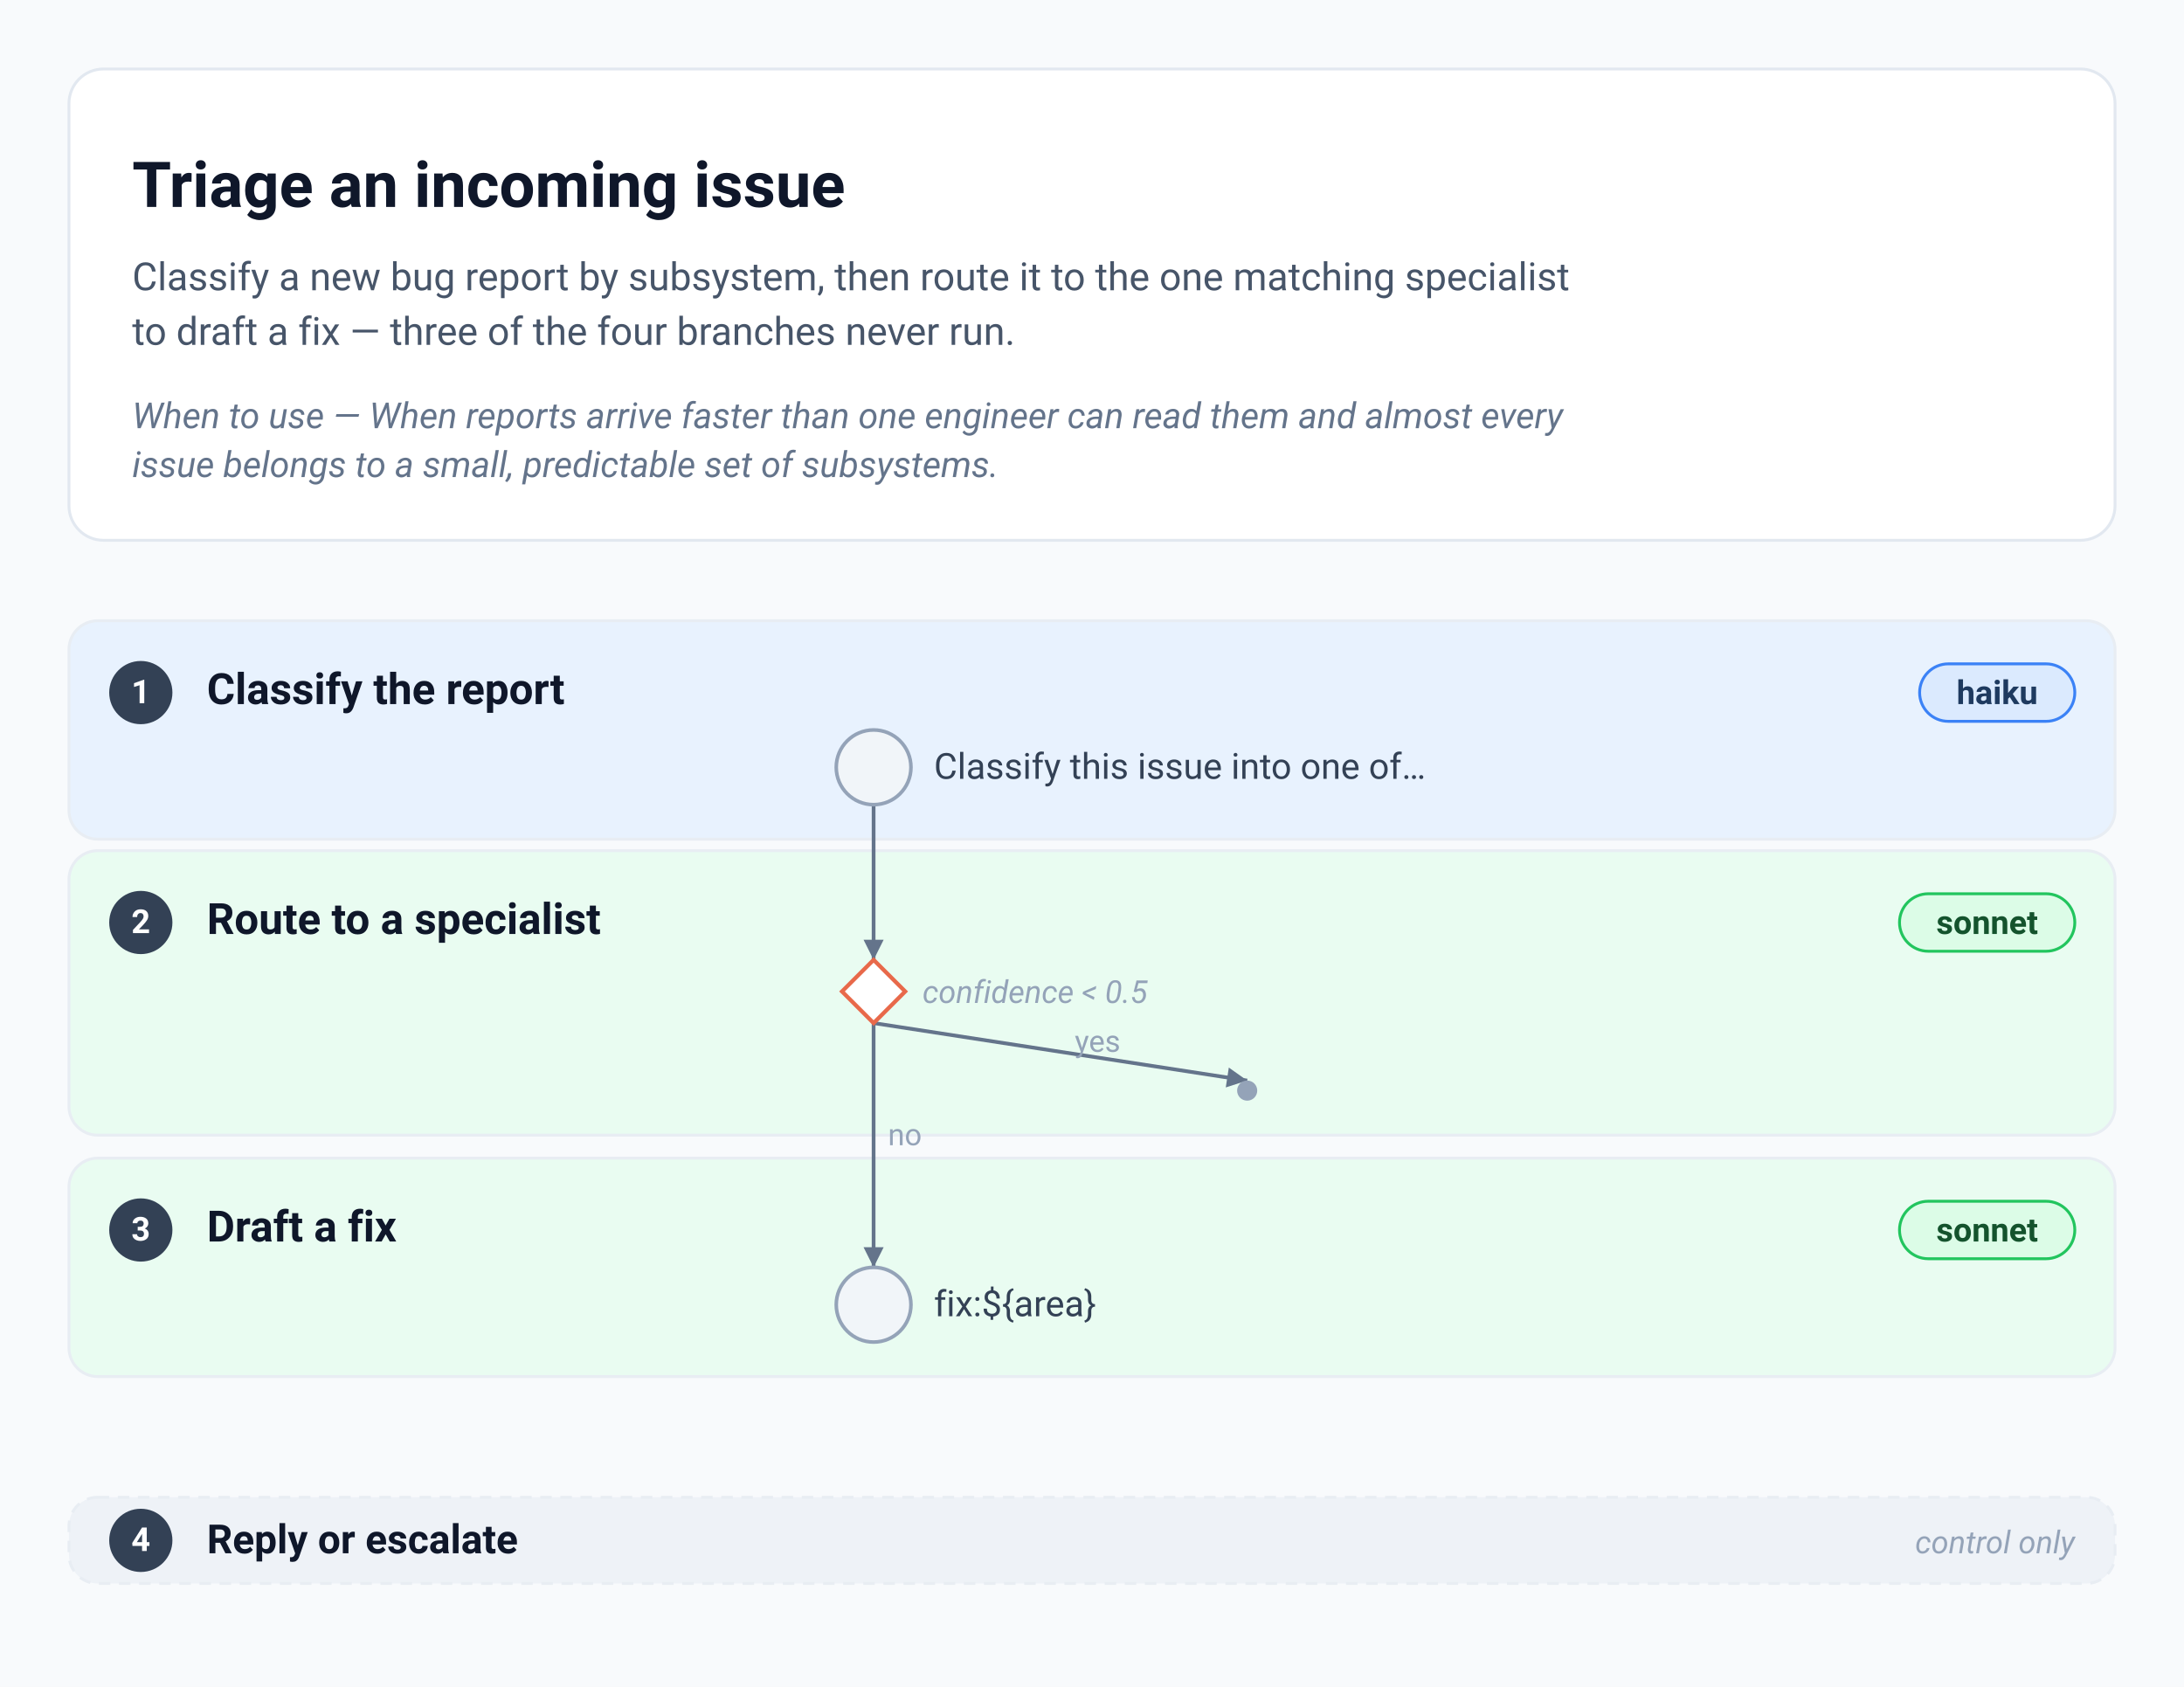
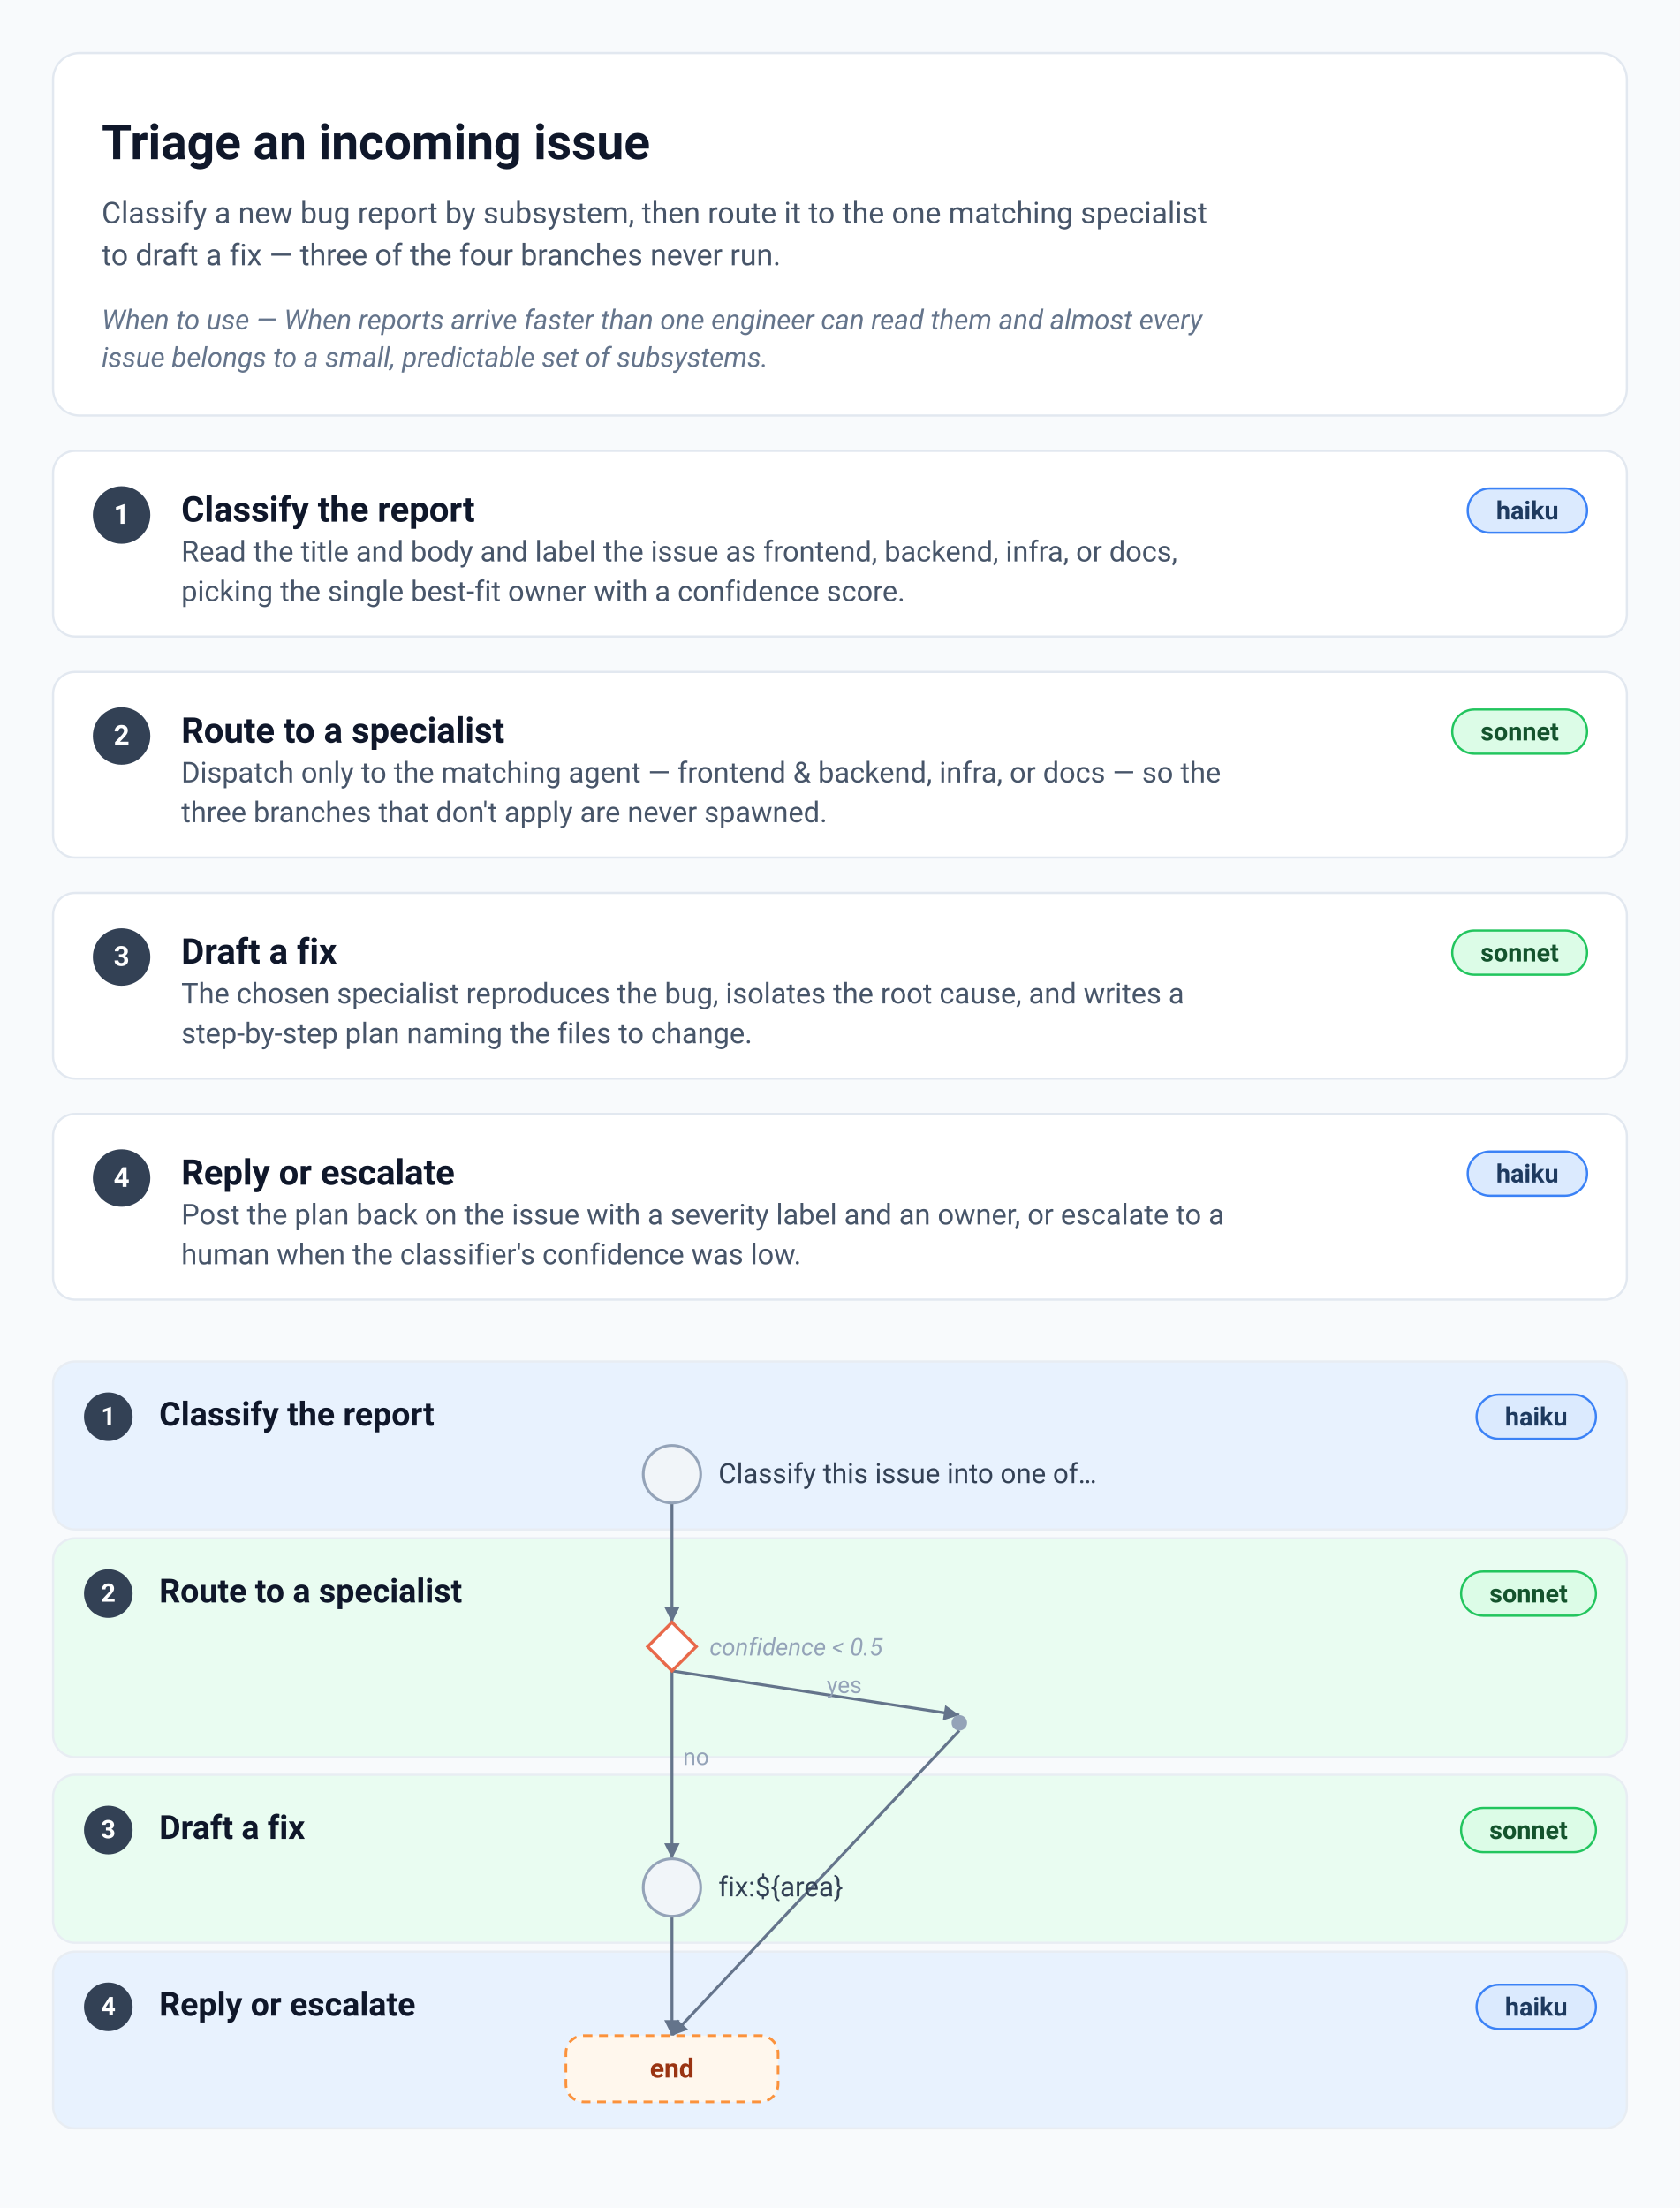
- <svg xmlns="http://www.w3.org/2000/svg" width="760" height="587" viewBox="0 0 760 587" font-family="-apple-system, BlinkMacSystemFont, 'Segoe UI', Roboto, Helvetica, Arial, sans-serif">
-   <rect width="760" height="587" fill="#f8fafc" />
+ <svg xmlns="http://www.w3.org/2000/svg" width="760" height="999" viewBox="0 0 760 999" font-family="-apple-system, BlinkMacSystemFont, 'Segoe UI', Roboto, Helvetica, Arial, sans-serif">
+   <rect width="760" height="999" fill="#f8fafc" />
  <g transform="translate(0 24)">
    <g class="header-card">
      <rect x="24" y="0" width="712" height="164" rx="12" fill="#ffffff" stroke="#e2e8f0" stroke-width="1" />
      <text x="46" y="48" font-size="22" fill="#0f172a" font-weight="700">Triage an incoming issue</text>
      <text x="46" y="77" font-size="13.5" fill="#475569">Classify a new bug report by subsystem, then route it to the one matching specialist</text>
      <text x="46" y="96" font-size="13.5" fill="#475569">to draft a fix — three of the four branches never run.</text>
      <text x="46" y="125" font-size="12.5" fill="#64748b" font-style="italic">When to use — When reports arrive faster than one engineer can read them and almost every</text>
      <text x="46" y="142" font-size="12.5" fill="#64748b" font-style="italic">issue belongs to a small, predictable set of subsystems.</text>
    </g>
  </g>
-   <g class="topology" transform="translate(0 204)">
+   <g transform="translate(0 204)">
+     <g class="phase-card">
+       <rect x="24" y="0" width="712" height="84" rx="10" fill="#ffffff" stroke="#e2e8f0" stroke-width="1" />
+       <circle cx="55" cy="29" r="13" fill="#334155" />
+       <text x="55" y="33" font-size="12.5" fill="#ffffff" font-weight="700" text-anchor="middle">1</text>
+       <text x="82" y="32" font-size="16" fill="#0f172a" font-weight="700">Classify the report</text>
+       <rect x="664" y="17" width="54" height="20" rx="10" fill="#dbeafe" stroke="#3b82f6" stroke-width="1" />
+       <text x="691" y="31" font-size="11.5" fill="#1e3a5f" font-weight="600" text-anchor="middle">haiku</text>
+       <text x="82" y="50" font-size="13" fill="#475569">Read the title and body and label the issue as frontend, backend, infra, or docs,</text>
+       <text x="82" y="68" font-size="13" fill="#475569">picking the single best-fit owner with a confidence score.</text>
+     </g>
+   </g>
+   <g transform="translate(0 304)">
+     <g class="phase-card">
+       <rect x="24" y="0" width="712" height="84" rx="10" fill="#ffffff" stroke="#e2e8f0" stroke-width="1" />
+       <circle cx="55" cy="29" r="13" fill="#334155" />
+       <text x="55" y="33" font-size="12.5" fill="#ffffff" font-weight="700" text-anchor="middle">2</text>
+       <text x="82" y="32" font-size="16" fill="#0f172a" font-weight="700">Route to a specialist</text>
+       <rect x="657" y="17" width="61" height="20" rx="10" fill="#dcfce7" stroke="#22c55e" stroke-width="1" />
+       <text x="687.5" y="31" font-size="11.5" fill="#14532d" font-weight="600" text-anchor="middle">sonnet</text>
+       <text x="82" y="50" font-size="13" fill="#475569">Dispatch only to the matching agent — frontend &amp; backend, infra, or docs — so the</text>
+       <text x="82" y="68" font-size="13" fill="#475569">three branches that don't apply are never spawned.</text>
+     </g>
+   </g>
+   <g transform="translate(0 404)">
+     <g class="phase-card">
+       <rect x="24" y="0" width="712" height="84" rx="10" fill="#ffffff" stroke="#e2e8f0" stroke-width="1" />
+       <circle cx="55" cy="29" r="13" fill="#334155" />
+       <text x="55" y="33" font-size="12.5" fill="#ffffff" font-weight="700" text-anchor="middle">3</text>
+       <text x="82" y="32" font-size="16" fill="#0f172a" font-weight="700">Draft a fix</text>
+       <rect x="657" y="17" width="61" height="20" rx="10" fill="#dcfce7" stroke="#22c55e" stroke-width="1" />
+       <text x="687.5" y="31" font-size="11.5" fill="#14532d" font-weight="600" text-anchor="middle">sonnet</text>
+       <text x="82" y="50" font-size="13" fill="#475569">The chosen specialist reproduces the bug, isolates the root cause, and writes a</text>
+       <text x="82" y="68" font-size="13" fill="#475569">step-by-step plan naming the files to change.</text>
+     </g>
+   </g>
+   <g transform="translate(0 504)">
+     <g class="phase-card">
+       <rect x="24" y="0" width="712" height="84" rx="10" fill="#ffffff" stroke="#e2e8f0" stroke-width="1" />
+       <circle cx="55" cy="29" r="13" fill="#334155" />
+       <text x="55" y="33" font-size="12.5" fill="#ffffff" font-weight="700" text-anchor="middle">4</text>
+       <text x="82" y="32" font-size="16" fill="#0f172a" font-weight="700">Reply or escalate</text>
+       <rect x="664" y="17" width="54" height="20" rx="10" fill="#dbeafe" stroke="#3b82f6" stroke-width="1" />
+       <text x="691" y="31" font-size="11.5" fill="#1e3a5f" font-weight="600" text-anchor="middle">haiku</text>
+       <text x="82" y="50" font-size="13" fill="#475569">Post the plan back on the issue with a severity label and an owner, or escalate to a</text>
+       <text x="82" y="68" font-size="13" fill="#475569">human when the classifier's confidence was low.</text>
+     </g>
+   </g>
+   <g class="topology" transform="translate(0 604)">
    <rect class="swimlane" x="24" y="12" width="712" height="76" rx="10" fill="#dbeafe" fill-opacity="0.55" stroke="#e8edf3" stroke-width="1" />
    <rect class="swimlane" x="24" y="92" width="712" height="99" rx="10" fill="#dcfce7" fill-opacity="0.55" stroke="#e8edf3" stroke-width="1" />
    <rect class="swimlane" x="24" y="199" width="712" height="76" rx="10" fill="#dcfce7" fill-opacity="0.55" stroke="#e8edf3" stroke-width="1" />
-     <rect class="swimlane-empty" x="24" y="317" width="712" height="30" rx="10" fill="#eef2f7" stroke="#e8edf3" stroke-width="1" stroke-dasharray="4 3" />
+     <rect class="swimlane" x="24" y="279" width="712" height="80" rx="10" fill="#dbeafe" fill-opacity="0.55" stroke="#e8edf3" stroke-width="1" />
    <g class="edge">
      <path d="M 304 152 L 434 172" fill="none" stroke="#64748b" stroke-width="1.3" />
      <polygon points="434,172 426.55,174.39 427.61,167.48" fill="#64748b" />
      <text x="374" y="162" font-size="10.5" fill="#94a3b8">yes</text>
    </g>
    <g class="edge">
      <path d="M 304 152 L 304 237" fill="none" stroke="#64748b" stroke-width="1.3" />
      <polygon points="304,237 300.5,230 307.5,230" fill="#64748b" />
      <text x="309" y="194.5" font-size="10.5" fill="#94a3b8">no</text>
    </g>
    <g class="edge">
      <path d="M 304 76 L 304 130" fill="none" stroke="#64748b" stroke-width="1.3" />
      <polygon points="304,130 300.5,123 307.5,123" fill="#64748b" />
    </g>
+     <g class="edge">
+       <path d="M 434 179 L 304 317" fill="none" stroke="#64748b" stroke-width="1.3" />
+       <polygon points="304,317 306.25,309.5 311.35,314.3" fill="#64748b" />
+     </g>
+     <g class="edge">
+       <path d="M 304 263 L 304 317" fill="none" stroke="#64748b" stroke-width="1.3" />
+       <polygon points="304,317 300.5,310 307.5,310" fill="#64748b" />
+     </g>
    <g class="agent-node">
      <circle cx="304" cy="63" r="13" fill="#f1f5f9" stroke="#94a3b8" stroke-width="1.25" />
      <text x="325" y="67" font-size="12.5" fill="#334155">Classify this issue into one of…</text>
    </g>
    <g class="decision">
      <polygon points="304,130 315,141 304,152 293,141" fill="#ffffff" stroke="#e8694a" stroke-width="1.4" />
      <text x="321" y="145" font-size="11" fill="#94a3b8" font-style="italic">confidence &lt; 0.5</text>
    </g>
    <circle class="hub" cx="434" cy="175.5" r="3.5" fill="#94a3b8" />
    <g class="agent-node">
      <circle cx="304" cy="250" r="13" fill="#f1f5f9" stroke="#94a3b8" stroke-width="1.25" />
      <text x="325" y="254" font-size="12.5" fill="#334155">fix:${area}</text>
+     </g>
+     <g class="control-node">
+       <rect class="control-box" x="256" y="317" width="96" height="30" rx="8" fill="#fff7ed" stroke="#fb923c" stroke-width="1.2" stroke-dasharray="4 3" />
+       <text x="304" y="336" font-size="12" fill="#9a3412" font-weight="600" text-anchor="middle">end</text>
    </g>
    <g class="lane-chrome">
      <circle cx="49" cy="37" r="11" fill="#334155" />
      <text x="49" y="40.7" font-size="11.5" fill="#ffffff" font-weight="700" text-anchor="middle">1</text>
      <text x="72" y="41" font-size="15" fill="#0f172a" font-weight="700">Classify the report</text>
      <rect x="668" y="27" width="54" height="20" rx="10" fill="#dbeafe" stroke="#3b82f6" stroke-width="1" />
      <text x="695" y="41" font-size="11.5" fill="#1e3a5f" font-weight="600" text-anchor="middle">haiku</text>
    </g>
    <g class="lane-chrome">
      <circle cx="49" cy="117" r="11" fill="#334155" />
      <text x="49" y="120.7" font-size="11.5" fill="#ffffff" font-weight="700" text-anchor="middle">2</text>
      <text x="72" y="121" font-size="15" fill="#0f172a" font-weight="700">Route to a specialist</text>
      <rect x="661" y="107" width="61" height="20" rx="10" fill="#dcfce7" stroke="#22c55e" stroke-width="1" />
      <text x="691.5" y="121" font-size="11.5" fill="#14532d" font-weight="600" text-anchor="middle">sonnet</text>
    </g>
    <g class="lane-chrome">
      <circle cx="49" cy="224" r="11" fill="#334155" />
      <text x="49" y="227.7" font-size="11.5" fill="#ffffff" font-weight="700" text-anchor="middle">3</text>
      <text x="72" y="228" font-size="15" fill="#0f172a" font-weight="700">Draft a fix</text>
      <rect x="661" y="214" width="61" height="20" rx="10" fill="#dcfce7" stroke="#22c55e" stroke-width="1" />
      <text x="691.5" y="228" font-size="11.5" fill="#14532d" font-weight="600" text-anchor="middle">sonnet</text>
    </g>
    <g class="lane-chrome">
-       <circle cx="49" cy="332" r="11" fill="#334155" />
-       <text x="49" y="335.7" font-size="11.5" fill="#ffffff" font-weight="700" text-anchor="middle">4</text>
-       <text x="72" y="336.5" font-size="14" fill="#0f172a" font-weight="600">Reply or escalate</text>
-       <text x="722" y="336.5" font-size="11" fill="#94a3b8" font-style="italic" text-anchor="end">control only</text>
+       <circle cx="49" cy="304" r="11" fill="#334155" />
+       <text x="49" y="307.7" font-size="11.5" fill="#ffffff" font-weight="700" text-anchor="middle">4</text>
+       <text x="72" y="308" font-size="15" fill="#0f172a" font-weight="700">Reply or escalate</text>
+       <rect x="668" y="294" width="54" height="20" rx="10" fill="#dbeafe" stroke="#3b82f6" stroke-width="1" />
+       <text x="695" y="308" font-size="11.5" fill="#1e3a5f" font-weight="600" text-anchor="middle">haiku</text>
    </g>
  </g>
</svg>
